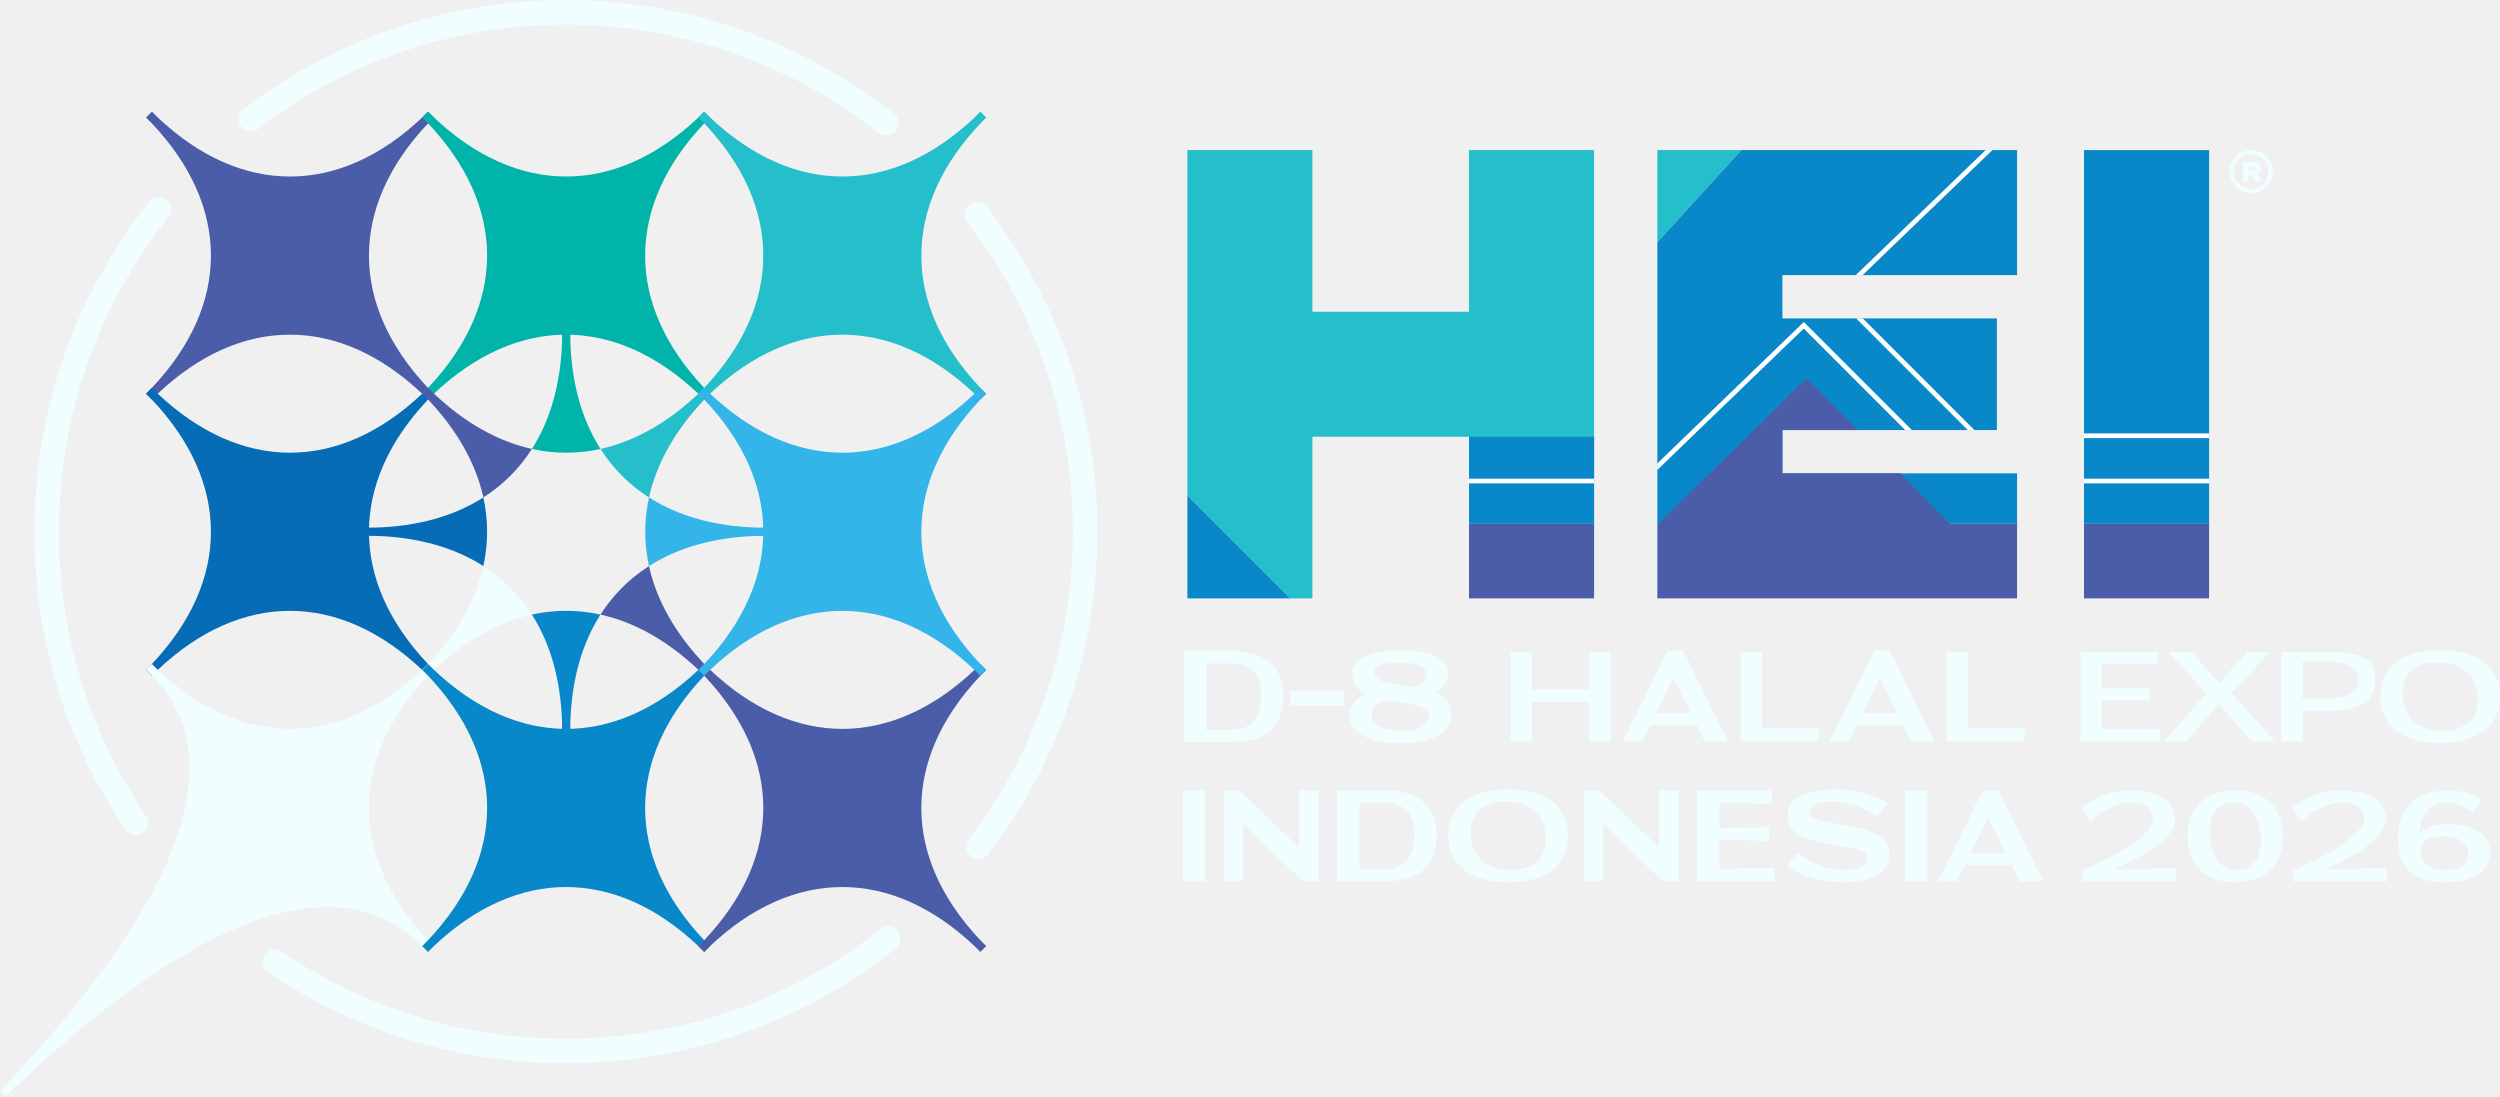
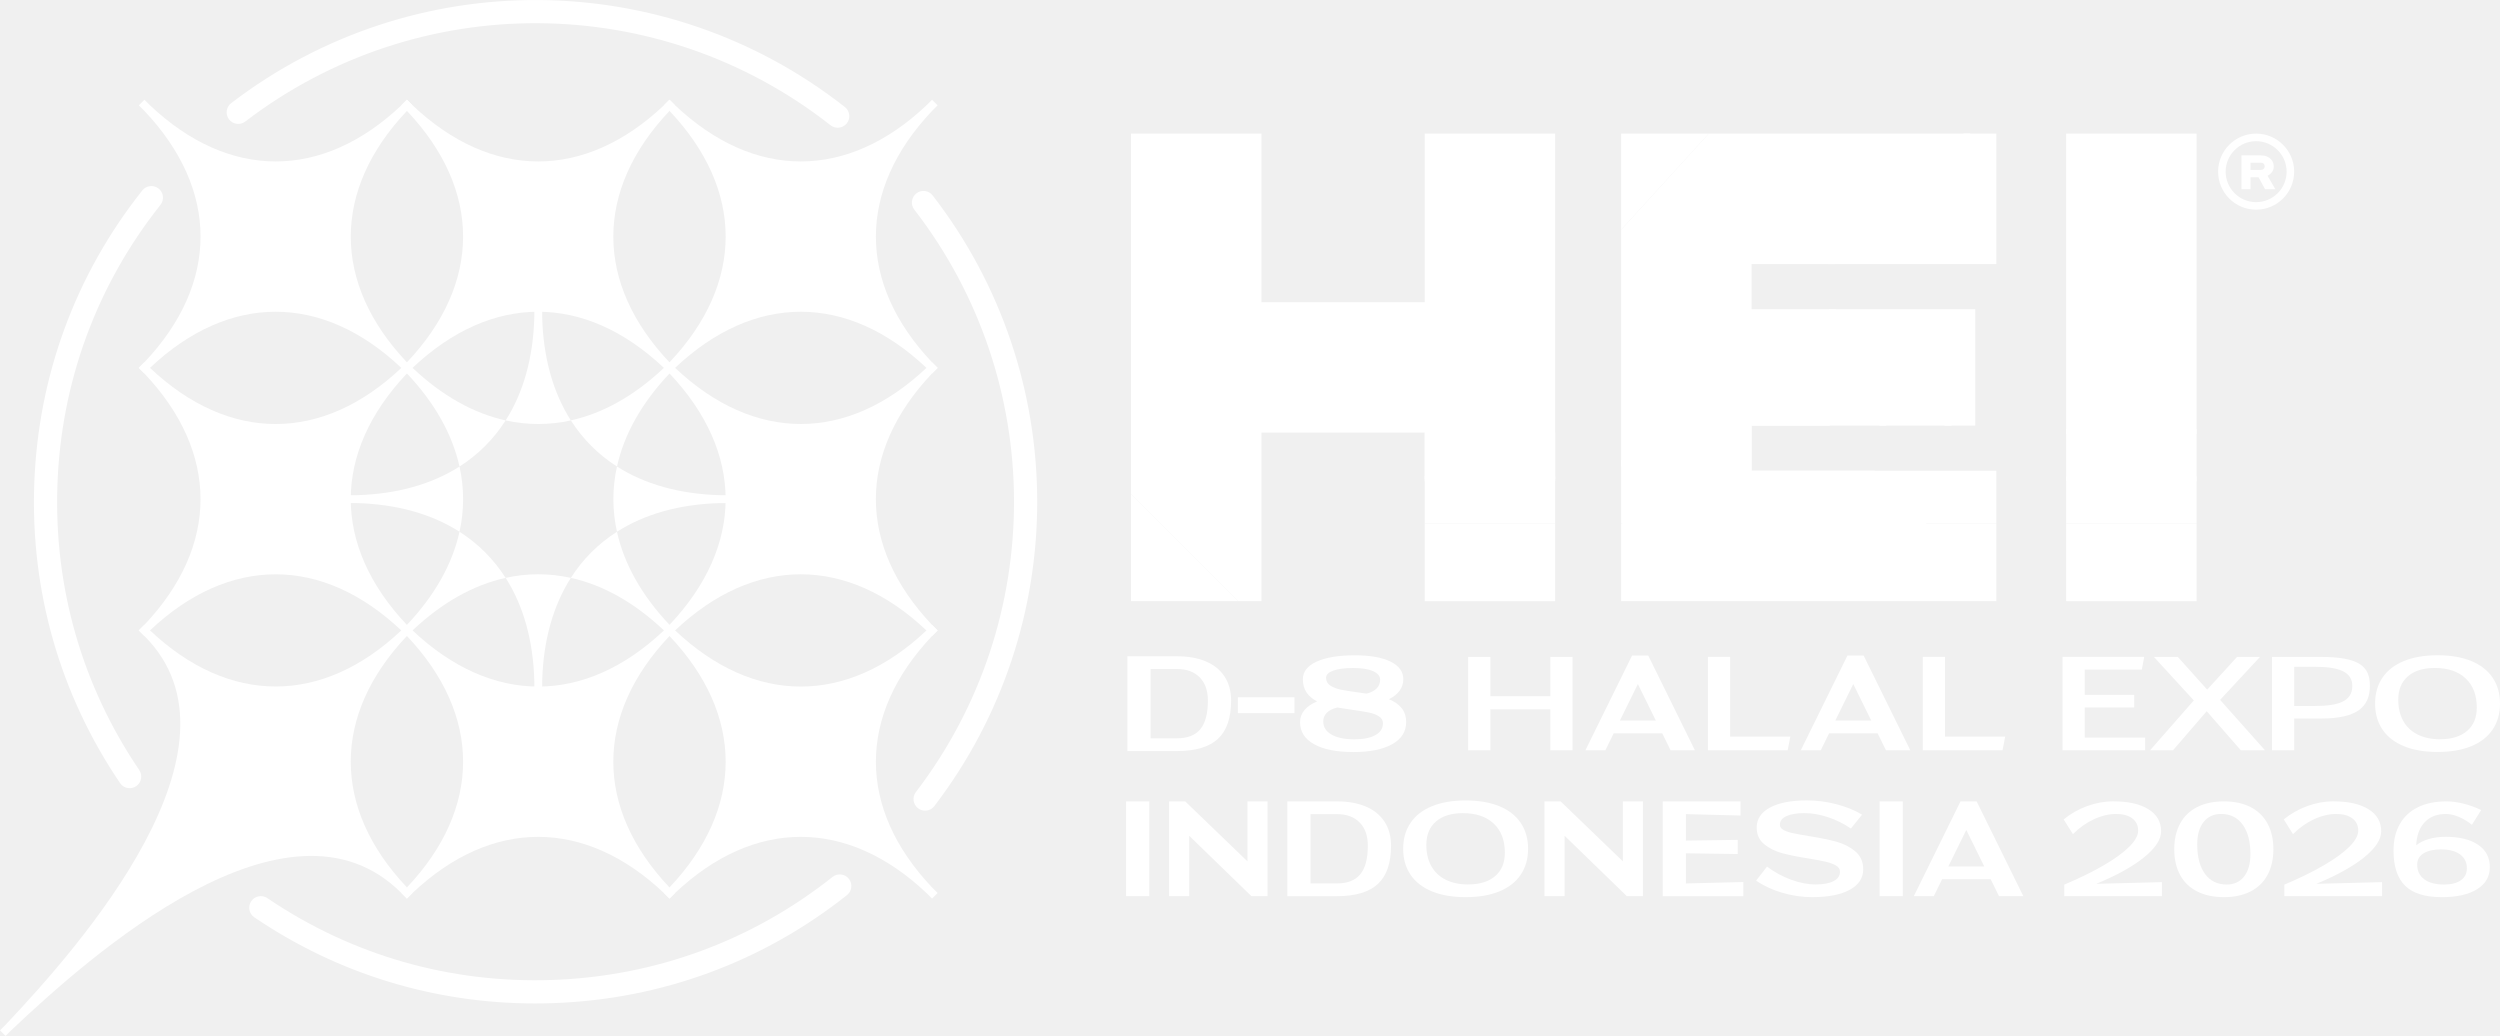
- <svg xmlns="http://www.w3.org/2000/svg" id="Layer_2" data-name="Layer 2" viewBox="0 0 669.31 293.53">
+ <svg xmlns="http://www.w3.org/2000/svg" id="Layer_2" data-name="Layer 2" viewBox="0 0 1080 447.52">
  <defs>
    <style>
      .cls-1 {
-         fill: #25becb;
-       }
- 
-       .cls-2 {
-         fill: #00b4aa;
-       }
- 
-       .cls-3 {
-         fill: #f0feff;
-       }
- 
-       .cls-4 {
        fill: #fff;
-       }
- 
-       .cls-5 {
-         fill: #33b5e9;
-       }
- 
-       .cls-6 {
-         fill: #4b5da9;
-       }
- 
-       .cls-7 {
-         fill: #0988c9;
-       }
- 
-       .cls-8 {
-         fill: #056cb5;
      }
    </style>
  </defs>
  <g id="Layer_1-2" data-name="Layer 1">
    <g>
      <g>
-         <path class="cls-6" d="M113.04,31.45c-22.28,21.08-48.51,21.08-70.8,0l-1.57-1.57-.79.79-.79.79,1.57,1.57c21.08,22.28,21.08,48.51,0,70.8l-1.5,1.5s-.05.05-.08.08h0s1.57,1.57,1.57,1.57h0s1.57-1.57,1.57-1.57c22.28-21.08,48.51-21.08,70.8,0,0,0,1.57,1.57,1.57,1.57l1.57-1.57-1.57-1.57c-21.08-22.28-21.08-48.51,0-70.8l1.57-1.57-.79-.79-.79-.79-1.57,1.57Z" />
-         <path class="cls-8" d="M113.04,105.39c-22.28,21.08-48.51,21.08-70.8,0l-1.57-1.57-.79.79-.79.79,1.57,1.57c21.08,22.28,21.08,48.51,0,70.8l-1.5,1.5s-.05.05-.08.08h0s1.57,1.57,1.57,1.57h0s1.57-1.57,1.57-1.57c22.28-21.08,48.51-21.08,70.8,0,0,0,1.57,1.57,1.57,1.57l1.57-1.57-1.57-1.57c-21.08-22.28-21.08-48.51,0-70.8l1.57-1.57-.79-.79-.79-.79-1.57,1.57Z" />
-         <path class="cls-2" d="M186.98,31.45c-22.28,21.08-48.51,21.08-70.8,0l-1.57-1.57-.79.79-.79.79,1.57,1.57c21.08,22.28,21.08,48.51,0,70.8l-1.5,1.5s-.05.05-.08.08h0s1.57,1.57,1.57,1.57h0s1.57-1.57,1.57-1.57c22.28-21.08,48.51-21.08,70.8,0,0,0,1.57,1.57,1.57,1.57l1.57-1.57-1.57-1.57c-21.08-22.28-21.08-48.51,0-70.8l1.57-1.57-.79-.79-.79-.79-1.57,1.57Z" />
+         <path class="cls-1" d="M173.4,45.49c-34.18,32.34-74.42,32.34-108.6,0l-2.41-2.41-1.21,1.21-1.21,1.21,2.41,2.41c32.34,34.18,32.34,74.42,0,108.6l-2.3,2.3s-.08.08-.12.12h0s2.41,2.41,2.41,2.41h0s2.41-2.41,2.41-2.41c34.18-32.34,74.42-32.34,108.6,0,0,0,2.41,2.41,2.41,2.41l2.41-2.41-2.41-2.41c-32.34-34.18-32.34-74.42,0-108.6l2.41-2.41-1.21-1.21-1.21-1.21-2.41,2.41Z" />
+         <path class="cls-1" d="M173.39,158.92c-34.18,32.34-74.42,32.34-108.6,0l-2.41-2.41-1.21,1.21-1.21,1.21,2.41,2.41c32.34,34.18,32.34,74.42,0,108.6l-2.3,2.3s-.08.08-.12.12h0s2.41,2.41,2.41,2.41h0s2.41-2.41,2.41-2.41c34.18-32.34,74.42-32.34,108.6,0,0,0,2.41,2.41,2.41,2.41l2.41-2.41-2.41-2.41c-32.34-34.18-32.34-74.42,0-108.6l2.41-2.41-1.21-1.21-1.21-1.21-2.41,2.41Z" />
+         <path class="cls-1" d="M286.82,45.49c-34.18,32.34-74.42,32.34-108.6,0l-2.41-2.41-1.21,1.21-1.21,1.21,2.41,2.41c32.34,34.18,32.34,74.42,0,108.6l-2.3,2.3s-.08.08-.12.12h0s2.41,2.41,2.41,2.41h0s2.41-2.41,2.41-2.41c34.18-32.34,74.42-32.34,108.6,0,0,0,2.41,2.41,2.41,2.41l2.41-2.41-2.41-2.41c-32.34-34.18-32.34-74.42,0-108.6l2.41-2.41-1.21-1.21-1.21-1.21-2.41,2.41Z" />
        <g>
-           <path class="cls-6" d="M160.77,164.54c9.01,1.99,17.89,6.92,26.21,14.8,0,0,1.57,1.57,1.57,1.57l1.57-1.57-1.57-1.57c-7.88-8.32-12.81-17.2-14.8-26.21-5.27,3.36-9.63,7.72-12.99,12.99Z" />
-           <path class="cls-3" d="M129.41,151.55c-1.99,9.01-6.92,17.89-14.8,26.22l-1.5,1.5s-.05.05-.08.08h0s1.57,1.57,1.57,1.57h0s1.57-1.57,1.57-1.57c8.32-7.88,17.2-12.81,26.21-14.8-3.36-5.27-7.72-9.63-12.99-12.99Z" />
-           <path class="cls-1" d="M173.76,133.18c1.99-9.01,6.92-17.89,14.8-26.21l1.57-1.57-.79-.79-.79-.79-1.57,1.57c-8.32,7.88-17.2,12.81-26.21,14.8,3.36,5.27,7.72,9.63,12.99,12.99Z" />
-           <path class="cls-6" d="M142.4,120.19c-9.01-1.99-17.89-6.92-26.21-14.8l-1.57-1.57-.79.79-.79.79,1.57,1.57c7.87,8.32,12.81,17.2,14.8,26.21,5.27-3.36,9.63-7.72,12.99-12.99Z" />
-           <path class="cls-2" d="M160.77,120.19c-4.97-7.78-7.76-17.54-8.07-29v-2.22s-1.11,0-1.11,0h-1.11v2.22c-.32,11.46-3.11,21.22-8.07,29,6.1,1.35,12.27,1.35,18.37,0Z" />
-           <path class="cls-7" d="M142.4,164.54c4.97,7.78,7.76,17.55,8.07,29,0,0,0,2.22,0,2.22h2.22v-2.22c.32-11.46,3.11-21.22,8.07-29-6.1-1.35-12.27-1.35-18.37,0Z" />
-           <path class="cls-5" d="M202.76,141.25c-11.46-.32-21.22-3.11-29-8.07-1.35,6.1-1.35,12.27,0,18.37,7.78-4.97,17.55-7.76,29-8.07h2.22s0-1.11,0-1.11v-1.11h-2.22Z" />
-           <path class="cls-8" d="M129.41,133.18c-7.78,4.97-17.54,7.76-29,8.07h-2.12s-.07,0-.11,0h0v2.22h0s2.22,0,2.22,0c11.45.32,21.22,3.11,29,8.07,1.35-6.1,1.35-12.27,0-18.37Z" />
+           <path class="cls-1" d="M246.61,249.64c13.83,3.05,27.44,10.62,40.21,22.7,0,0,2.41,2.41,2.41,2.41l2.41-2.41-2.41-2.41c-12.08-12.77-19.65-26.38-22.7-40.21-8.08,5.16-14.77,11.84-19.92,19.92Z" />
+           <path class="cls-1" d="M198.51,229.71c-3.05,13.83-10.62,27.44-22.7,40.21l-2.3,2.3s-.08.08-.12.12h0s2.41,2.41,2.41,2.41h0s2.41-2.41,2.41-2.41c12.77-12.08,26.38-19.65,40.21-22.7-5.16-8.08-11.84-14.77-19.93-19.93Z" />
+           <path class="cls-1" d="M266.54,201.54c3.05-13.83,10.62-27.44,22.7-40.21l2.41-2.41-1.21-1.21-1.21-1.21-2.41,2.41c-12.77,12.08-26.38,19.65-40.21,22.7,5.16,8.08,11.84,14.77,19.92,19.92Z" />
+           <path class="cls-1" d="M218.43,181.62c-13.83-3.05-27.44-10.62-40.21-22.7l-2.41-2.41-1.21,1.21-1.21,1.21,2.41,2.41c12.08,12.77,19.64,26.38,22.7,40.21,8.08-5.16,14.77-11.84,19.92-19.92Z" />
+           <path class="cls-1" d="M246.61,181.62c-7.62-11.94-11.9-26.91-12.38-44.49v-3.41s-1.7,0-1.7,0h-1.71v3.41c-.49,17.57-4.77,32.55-12.38,44.49,9.36,2.07,18.82,2.07,28.18,0Z" />
+           <path class="cls-1" d="M218.44,249.64c7.62,11.94,11.9,26.91,12.38,44.49,0,0,0,3.41,0,3.41h3.41v-3.41c.49-17.57,4.76-32.55,12.38-44.49-9.36-2.07-18.82-2.07-28.18,0Z" />
+           <path class="cls-1" d="M311.02,213.92c-17.57-.49-32.55-4.77-44.49-12.38-2.07,9.36-2.07,18.82,0,28.18,11.94-7.62,26.91-11.9,44.49-12.38h3.41s0-1.7,0-1.7v-1.71h-3.41Z" />
+           <path class="cls-1" d="M198.51,201.54c-11.94,7.62-26.91,11.9-44.48,12.38h-3.25c-.05,0-.11,0-.16,0h0v3.41h0s3.41,0,3.41,0c17.57.49,32.55,4.76,44.48,12.38,2.07-9.36,2.07-18.82,0-28.18Z" />
        </g>
-         <path class="cls-1" d="M260.92,31.45c-22.28,21.08-48.51,21.08-70.8,0l-1.57-1.57-.79.79-.79.79,1.57,1.57c21.08,22.28,21.08,48.51,0,70.8l-1.5,1.5s-.05.05-.08.08h0s1.57,1.57,1.57,1.57h0s1.57-1.57,1.57-1.57c22.28-21.08,48.51-21.08,70.8,0,0,0,1.57,1.57,1.57,1.57l1.57-1.57-1.57-1.57c-21.08-22.28-21.08-48.51,0-70.8l1.57-1.57-.79-.79-.79-.79-1.57,1.57Z" />
-         <path class="cls-3" d="M113.03,179.31c-22.28,21.08-48.51,21.08-70.8,0l-1.57-1.57-.79.79-.79.79,1.57,1.57c31.27,31.27-18.01,87.22-39.09,109.5l-1.5,1.5s-.05.05-.08.08h0s1.57,1.57,1.57,1.57h0s1.57-1.57,1.57-1.57c22.28-21.08,77.99-70.6,109.89-38.7,0,0,1.57,1.57,1.57,1.57l1.57-1.57-1.57-1.57c-21.08-22.28-21.08-48.51,0-70.8l1.57-1.57-.79-.79-.79-.79-1.57,1.57Z" />
-         <path class="cls-7" d="M186.98,179.33c-22.28,21.08-48.51,21.08-70.8,0l-1.57-1.57-.79.79-.79.79,1.57,1.57c21.08,22.28,21.08,48.51,0,70.8l-1.5,1.5s-.05.05-.08.08h0s1.57,1.57,1.57,1.57h0s1.57-1.57,1.57-1.57c22.28-21.08,48.51-21.08,70.8,0,0,0,1.57,1.57,1.57,1.57l1.57-1.57-1.57-1.57c-21.08-22.28-21.08-48.51,0-70.8l1.57-1.57-.79-.79-.79-.79-1.57,1.57Z" />
-         <path class="cls-6" d="M260.92,179.33c-22.28,21.08-48.51,21.08-70.8,0l-1.57-1.57-.79.79-.79.79,1.57,1.57c21.08,22.28,21.08,48.51,0,70.8l-1.5,1.5s-.05.05-.08.08h0s1.57,1.57,1.57,1.57h0s1.57-1.57,1.57-1.57c22.28-21.08,48.51-21.08,70.8,0,0,0,1.57,1.57,1.57,1.57l1.57-1.57-1.57-1.57c-21.08-22.28-21.08-48.51,0-70.8l1.57-1.57-.79-.79-.79-.79-1.57,1.57Z" />
-         <path class="cls-5" d="M260.92,105.39c-22.28,21.08-48.51,21.08-70.8,0l-1.57-1.57-.79.79-.79.79,1.57,1.57c21.08,22.28,21.08,48.51,0,70.8l-1.5,1.5s-.05.05-.08.08h0s1.57,1.57,1.57,1.57h0s1.57-1.57,1.57-1.57c22.28-21.08,48.51-21.08,70.8,0,0,0,1.57,1.57,1.57,1.57l1.57-1.57-1.57-1.57c-21.08-22.28-21.08-48.51,0-70.8l1.57-1.57-.79-.79-.79-.79-1.57,1.57Z" />
-         <path class="cls-3" d="M151.37,284.65c-28.58,0-56.01-8.4-79.65-24.44-1.5-1.02-1.89-3.06-.87-4.57,1.02-1.5,3.06-1.89,4.57-.87,23.9,16.22,51.89,24.25,80.93,23.21,29.18-1.04,56.64-11.14,79.41-29.23,1.42-1.13,3.49-.89,4.62.53,1.13,1.42.89,3.49-.53,4.62-23.88,18.96-52.67,29.56-83.27,30.65-1.74.06-3.48.09-5.21.09Z" />
-         <path class="cls-3" d="M262.01,229.97c-.7,0-1.4-.22-2-.68-1.44-1.1-1.72-3.17-.61-4.61,37.28-48.74,37.09-116.68-.45-165.22-1.11-1.44-.85-3.5.59-4.61,1.44-1.11,3.5-.85,4.61.59,39.37,50.89,39.56,122.13.47,173.24-.65.85-1.63,1.29-2.62,1.29Z" />
-         <path class="cls-3" d="M237.22,36.23c-.71,0-1.43-.23-2.03-.7C186.55-2.67,118.28-3.11,69.16,34.47c-1.44,1.1-3.51.83-4.61-.61-1.1-1.44-.83-3.51.61-4.61,51.5-39.41,123.09-38.95,174.09,1.11,1.43,1.12,1.68,3.19.55,4.62-.65.83-1.61,1.26-2.59,1.26Z" />
-         <path class="cls-3" d="M36.37,223.58c-1.05,0-2.09-.51-2.72-1.44-17.01-25.07-25.43-54.41-24.34-84.86,1.09-30.59,11.69-59.39,30.65-83.27,1.13-1.42,3.2-1.66,4.62-.53,1.42,1.13,1.66,3.2.53,4.62-18.08,22.77-28.19,50.23-29.23,79.41-1.03,29.04,7,57.02,23.21,80.93,1.02,1.5.63,3.55-.87,4.57-.57.38-1.21.57-1.84.57Z" />
+         <path class="cls-1" d="M400.25,45.49c-34.18,32.34-74.42,32.34-108.6,0l-2.41-2.41-1.21,1.21-1.21,1.21,2.41,2.41c32.34,34.18,32.34,74.42,0,108.6l-2.3,2.3s-.08.08-.12.12h0s2.41,2.41,2.41,2.41h0s2.41-2.41,2.41-2.41c34.18-32.34,74.42-32.34,108.6,0,0,0,2.41,2.41,2.41,2.41l2.41-2.41-2.41-2.41c-32.34-34.18-32.34-74.42,0-108.6l2.41-2.41-1.21-1.21-1.21-1.21-2.41,2.41Z" />
+         <path class="cls-1" d="M173.39,272.31c-34.18,32.34-74.42,32.34-108.6,0l-2.41-2.41-1.21,1.21-1.21,1.21,2.41,2.41c47.97,47.97-27.63,133.79-59.96,167.97l-2.3,2.3s-.08.08-.12.12h0s2.41,2.41,2.41,2.41h0s2.41-2.41,2.41-2.41c34.18-32.34,119.64-108.3,168.56-59.37,0,0,2.41,2.41,2.41,2.41l2.41-2.41-2.41-2.41c-32.34-34.18-32.34-74.42,0-108.6l2.41-2.41-1.21-1.21-1.21-1.21-2.41,2.41Z" />
+         <path class="cls-1" d="M286.82,272.34c-34.18,32.34-74.42,32.34-108.6,0l-2.41-2.41-1.21,1.21-1.21,1.21,2.41,2.41c32.34,34.18,32.34,74.42,0,108.6l-2.3,2.3s-.08.08-.12.12h0s2.41,2.41,2.41,2.41h0s2.41-2.41,2.41-2.41c34.18-32.34,74.42-32.34,108.6,0,0,0,2.41,2.41,2.41,2.41l2.41-2.41-2.41-2.41c-32.34-34.18-32.34-74.42,0-108.6l2.41-2.41-1.21-1.21-1.21-1.21-2.41,2.41Z" />
+         <path class="cls-1" d="M400.24,158.91c-34.18,32.34-74.42,32.34-108.6,0l-2.41-2.41-1.21,1.21-1.21,1.21,2.41,2.41c32.34,34.18,32.34,74.42,0,108.6l-2.3,2.3s-.08.08-.12.12h0s2.41,2.41,2.41,2.41h0s2.41-2.41,2.41-2.41c34.18-32.34,74.42-32.34,108.6,0,0,0,2.41,2.41,2.41,2.41l2.41-2.41-2.41-2.41c-32.34-34.18-32.34-74.42,0-108.6l2.41-2.41-1.21-1.21-1.21-1.21-2.41,2.41Z" />
+         <g>
+           <path class="cls-1" d="M231.16,433.49c-43.52,0-85.3-12.79-121.3-37.21-2.29-1.55-2.89-4.67-1.33-6.96,1.55-2.29,4.67-2.88,6.96-1.33,36.4,24.7,79.02,36.92,123.24,35.35,44.43-1.58,86.25-16.97,120.93-44.51,2.17-1.72,5.32-1.36,7.04.81,1.72,2.17,1.36,5.32-.81,7.04-36.37,28.88-80.22,45.02-126.8,46.67-2.65.09-5.29.14-7.93.14Z" />
+           <path class="cls-1" d="M399.65,350.21c-1.06,0-2.13-.34-3.04-1.03-2.2-1.68-2.62-4.82-.94-7.02,56.77-74.22,56.49-177.69-.69-251.6-1.69-2.19-1.29-5.33.9-7.03,2.18-1.69,5.33-1.29,7.03.9,59.95,77.5,60.25,185.99.72,263.81-.99,1.29-2.48,1.97-3.98,1.97Z" />
+           <path class="cls-1" d="M361.89,55.18c-1.08,0-2.17-.35-3.09-1.07-74.07-58.18-178.04-58.84-252.84-1.61-2.2,1.68-5.34,1.26-7.02-.93-1.68-2.2-1.26-5.34.93-7.02,78.43-60.01,187.45-59.31,265.12,1.69,2.18,1.71,2.55,4.86.84,7.03-.99,1.26-2.46,1.91-3.94,1.92Z" />
+           <path class="cls-1" d="M56.02,340.49c-1.6,0-3.18-.77-4.15-2.2-25.9-38.18-38.72-82.86-37.07-129.22,1.66-46.59,17.8-90.44,46.67-126.8,1.72-2.17,4.87-2.53,7.04-.81,2.17,1.72,2.53,4.87.81,7.04-27.54,34.68-42.93,76.5-44.51,120.93-1.57,44.22,10.65,86.84,35.35,123.24,1.55,2.29.96,5.4-1.33,6.96-.86.58-1.84.86-2.81.86Z" />
+         </g>
+         <path class="cls-1" d="M400.25,272.34c-34.18,32.34-74.42,32.34-108.6,0l-2.41-2.41-1.21,1.21-1.21,1.21,2.41,2.41c32.34,34.18,32.34,74.42,0,108.6l-2.3,2.3s-.08.08-.12.12h0s2.41,2.41,2.41,2.41h0s2.41-2.41,2.41-2.41c34.18-32.34,74.42-32.34,108.6,0,0,0,2.41,2.41,2.41,2.41l2.41-2.41-2.41-2.41c-32.34-34.18-32.34-74.42,0-108.6l2.41-2.41-1.21-1.21-1.21-1.21-2.41,2.41Z" />
+         <circle class="cls-1" cx="232.52" cy="173.41" r="5.18" />
+         <circle class="cls-1" cx="232.52" cy="257.99" r="5.18" />
+         <circle class="cls-1" cx="274.81" cy="215.7" r="5.18" />
+         <circle class="cls-1" cx="190.24" cy="215.7" r="5.18" />
+         <circle class="cls-1" cx="262.5" cy="185.88" r="5.18" />
+         <circle class="cls-1" cx="202.55" cy="245.53" r="5.18" />
+         <circle class="cls-1" cx="262.35" cy="245.68" r="5.18" />
+         <circle class="cls-1" cx="202.7" cy="185.72" r="5.18" />
      </g>
      <g>
        <g>
-           <polygon class="cls-1" points="426.77 40.18 426.77 128.78 393.29 128.78 393.29 116.93 351.37 116.93 351.37 160.2 345.43 160.2 317.89 132.66 317.89 40.18 351.37 40.18 351.37 83.45 393.29 83.45 393.29 40.18 426.77 40.18" />
-           <polygon class="cls-1" points="466.2 40.18 443.71 64.86 443.71 40.18 466.2 40.18" />
-           <rect class="cls-7" x="393.29" y="116.93" width="33.49" height="23.31" />
-           <polygon class="cls-7" points="477.19 73.66 477.19 85.24 534.62 85.24 534.62 115.14 477.19 115.14 477.19 126.72 540.02 126.72 540.02 140.24 443.71 140.24 443.71 64.86 466.2 40.18 540.02 40.18 540.02 73.66 477.19 73.66" />
-           <rect class="cls-7" x="557.94" y="40.18" width="33.49" height="100.06" />
-           <polygon class="cls-7" points="345.43 160.2 317.89 160.2 317.89 132.66 345.43 160.2" />
-           <rect class="cls-6" x="393.29" y="140.24" width="33.49" height="19.96" />
-           <rect class="cls-6" x="557.94" y="140.24" width="33.49" height="19.96" />
-           <rect class="cls-4" x="557.94" y="128.15" width="33.49" height="1.26" />
-           <polygon class="cls-6" points="540.02 140.24 540.02 160.2 443.71 160.2 443.71 140.24 443.93 140.24 483.75 101.24 497.4 115.14 477.19 115.14 477.19 126.72 508.78 126.72 522.07 140.24 540.02 140.24" />
-           <polygon class="cls-4" points="528.6 115.14 526.82 115.14 496.93 85.24 498.71 85.24 528.6 115.14" />
-           <polygon class="cls-4" points="533.42 40.18 498.65 73.66 496.84 73.66 531.6 40.18 533.42 40.18" />
-           <rect class="cls-4" x="393.29" y="128.15" width="33.49" height="1.26" />
-           <polygon class="cls-4" points="511.86 115.14 510.08 115.14 482.91 87.96 443.71 125.81 443.71 124.07 482.92 86.2 511.86 115.14" />
-           <rect class="cls-4" x="557.94" y="116.03" width="33.49" height="1.26" />
-           <path class="cls-3" d="M605.39,45.14c0-.42-.17-.8-.44-1.09-.33-.35-.82-.57-1.6-.57h-2.86v5.14h1.38v-1.81h1.22l.98,1.81h1.56l-1.18-2.05c.58-.3.94-.79.94-1.42ZM603.43,45.69h-1.57v-1.09h1.57c.14,0,.31.02.43.16.09.1.15.24.15.39,0,.35-.26.55-.58.55Z" />
-           <path class="cls-3" d="M602.72,40.18c-3.18,0-5.77,2.59-5.77,5.77s2.59,5.77,5.77,5.77,5.77-2.59,5.77-5.77-2.59-5.77-5.77-5.77ZM602.72,50.58c-2.55,0-4.63-2.08-4.63-4.63s2.08-4.63,4.63-4.63,4.63,2.08,4.63,4.63-2.08,4.63-4.63,4.63Z" />
+           <polygon class="cls-1" points="671.83 57.72 671.83 206.83 615.48 206.83 615.48 186.89 544.94 186.89 544.94 259.7 534.93 259.7 488.59 213.36 488.59 57.72 544.94 57.72 544.94 130.54 615.48 130.54 615.48 57.72 671.83 57.72" />
+           <polygon class="cls-1" points="738.19 57.72 700.33 99.26 700.33 57.72 738.19 57.72" />
+           <rect class="cls-1" x="615.48" y="186.89" width="56.35" height="39.22" />
+           <polygon class="cls-1" points="756.68 114.07 756.68 133.56 853.32 133.56 853.32 183.87 756.68 183.87 756.68 203.35 862.41 203.35 862.41 226.11 700.33 226.11 700.33 99.26 738.19 57.72 862.41 57.72 862.41 114.07 756.68 114.07" />
+           <rect class="cls-1" x="892.57" y="57.72" width="56.35" height="168.39" />
+           <polygon class="cls-1" points="534.93 259.7 488.59 259.7 488.59 213.36 534.93 259.7" />
+           <rect class="cls-1" x="615.48" y="226.11" width="56.35" height="33.6" />
+           <rect class="cls-1" x="892.57" y="226.11" width="56.35" height="33.6" />
+           <rect class="cls-1" x="892.57" y="205.77" width="56.35" height="2.12" />
+           <polygon class="cls-1" points="862.41 226.11 862.41 259.7 700.33 259.7 700.33 226.11 700.71 226.11 767.72 160.48 790.69 183.87 756.68 183.87 756.68 203.35 809.84 203.35 832.2 226.11 862.41 226.11" />
+           <polygon class="cls-1" points="843.19 183.87 840.2 183.87 789.9 133.56 792.89 133.56 843.19 183.87" />
+           <polygon class="cls-1" points="851.3 57.72 792.8 114.07 789.74 114.07 848.25 57.72 851.3 57.72" />
+           <rect class="cls-1" x="615.48" y="205.77" width="56.35" height="2.12" />
+           <polygon class="cls-1" points="815.02 183.87 812.03 183.87 766.3 138.13 700.33 201.84 700.33 198.9 766.32 135.17 815.02 183.87" />
+           <rect class="cls-1" x="892.57" y="185.37" width="56.35" height="2.12" />
+           <path class="cls-1" d="M982.26,71.86c0-1.21-.47-2.29-1.25-3.11-.94-.99-2.33-1.64-4.55-1.64h-8.15v14.63h3.92v-5.15h3.47l2.8,5.15h4.44l-3.36-5.82c1.66-.85,2.69-2.26,2.69-4.05ZM976.68,73.4h-4.46v-3.11h4.46c.4,0,.87.07,1.23.45.27.29.43.69.43,1.1,0,1.01-.74,1.57-1.66,1.57Z" />
+           <path class="cls-1" d="M974.65,57.72c-9.06,0-16.43,7.37-16.43,16.43s7.37,16.43,16.43,16.43,16.43-7.37,16.43-16.43-7.37-16.43-16.43-16.43ZM974.65,87.33c-7.26,0-13.17-5.91-13.17-13.17s5.91-13.17,13.17-13.17,13.17,5.91,13.17,13.17-5.91,13.17-13.17,13.17Z" />
        </g>
        <g>
-           <path class="cls-3" d="M425.53,187.96h-15.39v10.52h-5.7v-23.97h5.7v10.09h15.39v-10.09h5.7v23.97h-5.7v-10.52Z" />
-           <path class="cls-3" d="M471.69,194.97h15.45l-.67,3.5h-20.48v-23.97h5.7v20.46Z" />
-           <path class="cls-3" d="M526.84,194.97h15.45l-.67,3.5h-20.48v-23.97h5.7v20.46Z" />
-           <path class="cls-3" d="M577.37,177.77h-14.65v6.49h12.69v3.22h-12.69v7.73h15.51v3.26h-21.21v-23.97h20.97l-.61,3.26Z" />
-           <path class="cls-3" d="M608.98,198.47h-6.19l-8.77-10.03-8.64,10.03h-5.89l11.22-12.8-10.24-11.17h6.13l7.54,8.39,7.66-8.39h5.89l-10.24,11.03,11.53,12.94Z" />
-           <path class="cls-3" d="M635.91,181.92c0,5.39-3.25,8.41-12.51,8.41h-6.92v8.15h-5.7v-23.97h12.44c9.99,0,12.69,2.43,12.69,7.41ZM631.4,181.95c0-3.55-3.31-4.9-9.56-4.9h-5.36v10.05h5.3c6.07,0,9.62-1.18,9.62-5.15Z" />
-           <path class="cls-3" d="M434.53,198.47l11.98-24.33h4.14l11.98,24.33h-6.25l-2.14-4.36h-12.45l-2.14,4.36h-5.12ZM443.39,190.85h9.22l-4.61-9.37-4.61,9.37Z" />
-           <path class="cls-3" d="M489.82,198.47l11.98-24.33h4.14l11.98,24.33h-6.25l-2.14-4.36h-12.45l-2.14,4.36h-5.12ZM498.68,190.85h9.22l-4.61-9.37-4.61,9.37Z" />
-           <path class="cls-3" d="M653.3,198.91c-3.34,0-6.22-.49-8.62-1.47-2.41-.98-4.25-2.4-5.52-4.27s-1.91-4.09-1.91-6.68.64-4.82,1.91-6.68c1.27-1.86,3.11-3.29,5.52-4.27,2.41-.98,5.28-1.47,8.62-1.47s6.21.49,8.61,1.47c2.4.98,4.23,2.4,5.5,4.27,1.27,1.86,1.91,4.09,1.91,6.68s-.64,4.82-1.91,6.68-3.1,3.29-5.5,4.27c-2.4.98-5.27,1.47-8.61,1.47ZM653.95,195.64c2.95,0,5.26-.71,6.92-2.14,1.66-1.43,2.49-3.43,2.49-5.99,0-3.2-.95-5.69-2.85-7.48-1.9-1.79-4.54-2.69-7.93-2.69-2.95,0-5.25.71-6.9,2.14-1.65,1.43-2.47,3.43-2.47,5.99,0,2.11.42,3.92,1.27,5.45.85,1.52,2.08,2.69,3.7,3.5,1.62.81,3.55,1.22,5.77,1.22Z" />
+           <path class="cls-1" d="M669.74,306.42h-25.9v17.7h-9.6v-40.33h9.6v16.98h25.9v-16.98h9.6v40.33h-9.6v-17.7Z" />
+           <path class="cls-1" d="M747.42,318.22h26l-1.14,5.89h-34.46v-40.33h9.6v34.44Z" />
+           <path class="cls-1" d="M840.24,318.22h26l-1.14,5.89h-34.46v-40.33h9.6v34.44Z" />
+           <path class="cls-1" d="M925.27,289.27h-24.66v10.92h21.36v5.43h-21.36v13.01h26.1v5.48h-35.7v-40.33h35.29l-1.03,5.48Z" />
+           <path class="cls-1" d="M978.46,324.12h-10.42l-14.75-16.88-14.55,16.88h-9.9l18.88-21.54-17.23-18.79h10.32l12.69,14.13,12.9-14.13h9.91l-17.23,18.56,19.4,21.78Z" />
+           <path class="cls-1" d="M1023.79,296.25c0,9.07-5.47,14.15-21.05,14.15h-11.65v13.72h-9.6v-40.33h20.94c16.82,0,21.36,4.1,21.36,12.47ZM1016.2,296.31c0-5.97-5.57-8.25-16.09-8.25h-9.03v16.92h8.92c10.21,0,16.2-1.99,16.2-8.66Z" />
+           <path class="cls-1" d="M684.89,324.12l20.17-40.94h6.97l20.17,40.94h-10.51l-3.61-7.33h-20.96l-3.6,7.33h-8.62ZM699.8,311.28h15.52l-7.76-15.77-7.76,15.77Z" />
+           <path class="cls-1" d="M777.94,324.12l20.17-40.94h6.97l20.17,40.94h-10.51l-3.61-7.33h-20.96l-3.6,7.33h-8.62ZM792.85,311.28h15.52l-7.76-15.77-7.76,15.77Z" />
+           <path class="cls-1" d="M1053.05,324.85c-5.62,0-10.46-.82-14.51-2.47-4.05-1.65-7.15-4.04-9.29-7.18-2.14-3.14-3.21-6.88-3.21-11.24s1.07-8.11,3.21-11.24c2.14-3.14,5.23-5.53,9.29-7.18,4.05-1.65,8.89-2.47,14.51-2.47s10.45.83,14.48,2.47c4.03,1.65,7.12,4.04,9.26,7.18,2.14,3.14,3.21,6.89,3.21,11.24s-1.07,8.11-3.21,11.24c-2.14,3.14-5.22,5.53-9.26,7.18-4.03,1.65-8.86,2.47-14.48,2.47ZM1054.15,319.35c4.97,0,8.85-1.2,11.64-3.6,2.79-2.4,4.18-5.76,4.18-10.08,0-5.38-1.6-9.57-4.8-12.59-3.2-3.01-7.65-4.52-13.35-4.52-4.97,0-8.84,1.2-11.61,3.61-2.77,2.4-4.16,5.76-4.16,10.08,0,3.54.71,6.6,2.14,9.17,1.43,2.57,3.5,4.53,6.23,5.9,2.73,1.36,5.97,2.05,9.72,2.05Z" />
          <g>
-             <path class="cls-3" d="M345.33,188.94v-4.07h14.52v4.07h-14.52Z" />
+             <path class="cls-1" d="M534.77,308.07v-6.84h24.44v6.84h-24.44Z" />
            <g>
-               <path class="cls-3" d="M316.97,198.67v-24.33h12.71c2.9,0,5.4.45,7.48,1.34,2.08.9,3.67,2.2,4.77,3.9,1.1,1.71,1.65,3.75,1.65,6.12,0,4.45-1.13,7.73-3.38,9.82-2.25,2.09-5.76,3.14-10.53,3.14h-12.71ZM329.68,195.4c2.74,0,4.74-.79,6.03-2.36,1.28-1.57,1.92-4.02,1.92-7.33,0-2.54-.7-4.53-2.11-5.96-1.4-1.43-3.35-2.14-5.85-2.14h-6.75v17.79h6.75Z" />
-               <path class="cls-3" d="M374.9,198.93c-4.28,0-7.63-.67-10.02-2.02-2.4-1.34-3.59-3.23-3.59-5.65,0-1.16.37-2.2,1.13-3.1.75-.91,1.84-1.65,3.27-2.23-1.16-.58-2.06-1.34-2.71-2.27-.64-.93-.96-2.08-.96-3.43,0-1.94,1.18-3.44,3.54-4.52,2.36-1.08,5.63-1.62,9.82-1.62,3.9,0,6.94.54,9.13,1.62,2.19,1.08,3.29,2.58,3.29,4.52,0,1.09-.31,2.07-.94,2.94-.63.87-1.55,1.6-2.76,2.18,1.4.58,2.49,1.34,3.27,2.29.77.94,1.16,2.15,1.16,3.63,0,2.42-1.2,4.3-3.59,5.65-2.4,1.34-5.74,2.02-10.02,2.02ZM375.27,195.66c2.3,0,4.09-.36,5.37-1.09,1.28-.73,1.92-1.73,1.92-3.01,0-.75-.35-1.35-1.03-1.8-.69-.45-1.54-.77-2.56-.98-1.02-.21-2.47-.44-4.36-.71-.63-.1-1.26-.19-1.89-.29-.63-.1-1.26-.19-1.89-.29-1.16.29-2.05.74-2.67,1.34-.62.61-.93,1.34-.93,2.22,0,1.45.71,2.58,2.12,3.4,1.42.81,3.38,1.22,5.9,1.22ZM378.35,183.93c1.11-.27,1.97-.71,2.58-1.33.6-.62.91-1.36.91-2.23,0-.94-.61-1.68-1.83-2.22-1.22-.53-2.92-.8-5.1-.8s-3.88.22-5.1.67c-1.22.45-1.83,1.06-1.83,1.83,0,.85.36,1.51,1.09,2,.73.48,1.63.84,2.71,1.05,1.08.22,2.58.46,4.52.73l2.07.29Z" />
+               <path class="cls-1" d="M487.04,324.45v-40.94h21.39c4.89,0,9.08.75,12.59,2.26,3.5,1.51,6.18,3.7,8.04,6.57,1.85,2.87,2.78,6.3,2.78,10.3,0,7.5-1.89,13.01-5.68,16.53-3.79,3.52-9.7,5.29-17.72,5.29h-21.39ZM508.43,318.95c4.6,0,7.98-1.32,10.14-3.97,2.16-2.65,3.24-6.76,3.24-12.34,0-4.28-1.18-7.62-3.54-10.02-2.36-2.4-5.64-3.61-9.84-3.61h-11.37v29.94h11.37Z" />
+               <path class="cls-1" d="M584.54,324.88c-7.21,0-12.83-1.13-16.87-3.39-4.03-2.26-6.05-5.43-6.05-9.5,0-1.96.63-3.7,1.89-5.22,1.26-1.53,3.1-2.78,5.5-3.76-1.96-.98-3.47-2.25-4.55-3.82-1.08-1.57-1.62-3.49-1.62-5.77,0-3.26,1.99-5.79,5.96-7.61,3.97-1.81,9.48-2.72,16.53-2.72,6.56,0,11.68.91,15.37,2.72,3.69,1.81,5.53,4.35,5.53,7.61,0,1.83-.53,3.48-1.59,4.95-1.06,1.47-2.61,2.69-4.64,3.67,2.36.98,4.2,2.26,5.5,3.85,1.3,1.59,1.96,3.63,1.96,6.11,0,4.07-2.02,7.24-6.05,9.5-4.03,2.26-9.66,3.39-16.87,3.39ZM585.15,319.38c3.87,0,6.88-.61,9.04-1.83,2.16-1.22,3.24-2.91,3.24-5.07,0-1.26-.58-2.27-1.74-3.02-1.16-.75-2.6-1.3-4.31-1.65-1.71-.35-4.16-.74-7.33-1.19-1.06-.16-2.12-.33-3.18-.49-1.06-.16-2.12-.33-3.18-.49-1.96.49-3.45,1.24-4.49,2.26-1.04,1.02-1.56,2.26-1.56,3.73,0,2.44,1.19,4.35,3.57,5.71,2.38,1.37,5.69,2.05,9.93,2.05ZM590.35,299.64c1.87-.45,3.32-1.19,4.34-2.23,1.02-1.04,1.53-2.29,1.53-3.76,0-1.59-1.03-2.83-3.09-3.73-2.06-.9-4.92-1.34-8.59-1.34s-6.53.38-8.59,1.13c-2.06.75-3.09,1.78-3.09,3.09,0,1.43.61,2.55,1.83,3.36,1.22.82,2.74,1.41,4.55,1.77,1.81.37,4.35.77,7.61,1.22l3.48.49Z" />
            </g>
          </g>
        </g>
        <g>
-           <path class="cls-3" d="M316.63,235.92v-24.33h5.95v24.33h-5.95Z" />
-           <path class="cls-3" d="M327.66,235.92v-24.33h4.14l15.98,15.4v-15.4h5.16v24.33h-4.14l-15.98-15.51v15.51h-5.16Z" />
-           <path class="cls-3" d="M358.02,235.92v-24.33h12.71c2.9,0,5.4.45,7.48,1.34,2.08.9,3.67,2.2,4.77,3.9,1.1,1.71,1.65,3.75,1.65,6.12,0,4.45-1.13,7.73-3.38,9.82-2.25,2.09-5.76,3.14-10.53,3.14h-12.71ZM370.73,232.66c2.73,0,4.74-.79,6.03-2.36,1.28-1.57,1.92-4.02,1.92-7.33,0-2.54-.7-4.53-2.11-5.96-1.4-1.43-3.35-2.14-5.85-2.14h-6.75v17.79h6.75Z" />
-           <path class="cls-3" d="M403.81,236.18c-3.34,0-6.22-.49-8.62-1.47-2.41-.98-4.25-2.4-5.52-4.27s-1.91-4.09-1.91-6.68.64-4.82,1.91-6.68c1.27-1.86,3.11-3.29,5.52-4.27,2.41-.98,5.28-1.47,8.62-1.47s6.21.49,8.61,1.47c2.4.98,4.23,2.4,5.5,4.27,1.27,1.86,1.91,4.09,1.91,6.68s-.64,4.82-1.91,6.68c-1.27,1.86-3.1,3.29-5.5,4.27-2.4.98-5.27,1.47-8.61,1.47ZM404.46,232.91c2.95,0,5.26-.71,6.92-2.14,1.66-1.43,2.49-3.43,2.49-5.99,0-3.2-.95-5.69-2.85-7.48-1.9-1.79-4.54-2.69-7.93-2.69-2.95,0-5.25.71-6.9,2.14-1.65,1.43-2.47,3.43-2.47,5.99,0,2.11.42,3.92,1.27,5.45.85,1.52,2.08,2.69,3.7,3.5,1.62.81,3.55,1.22,5.77,1.22Z" />
-           <path class="cls-3" d="M424.03,235.92v-24.33h4.14l15.98,15.4v-15.4h5.16v24.33h-4.14l-15.98-15.51v15.51h-5.16Z" />
-           <path class="cls-3" d="M454.39,235.92v-24.33h19.97v3.63l-14.02-.36v6.79l13.29-.18v3.63l-13.29-.18v7.73l14.74-.36v3.63h-20.7Z" />
-           <path class="cls-3" d="M492.8,236.18c-2.62,0-5.19-.37-7.73-1.13-2.54-.75-4.78-1.79-6.72-3.12l2.8-3.59c1.91,1.43,3.97,2.55,6.17,3.36,2.2.81,4.31,1.22,6.32,1.22s3.49-.28,4.59-.85c1.1-.57,1.65-1.37,1.65-2.41,0-.65-.34-1.18-1.02-1.58-.68-.4-1.53-.72-2.56-.96-1.03-.24-2.5-.52-4.41-.83-2.78-.44-5.07-.9-6.86-1.38-1.79-.48-3.33-1.25-4.61-2.31-1.28-1.05-1.92-2.47-1.92-4.27,0-2.2,1.14-3.92,3.41-5.14,2.27-1.22,5.43-1.83,9.48-1.83,2.54,0,5.07.33,7.57.98,2.51.65,4.7,1.55,6.59,2.69l-2.87,3.56c-1.84-1.26-3.81-2.23-5.9-2.92-2.09-.69-4.11-1.03-6.05-1.03s-3.53.26-4.63.78c-1.1.52-1.65,1.25-1.65,2.2,0,.56.31,1.01.93,1.34.62.34,1.4.61,2.34.82.94.21,2.3.45,4.07.74,2.88.46,5.26.94,7.13,1.45,1.88.51,3.5,1.33,4.87,2.47,1.37,1.14,2.05,2.69,2.05,4.65,0,2.23-1.15,3.97-3.45,5.23-2.3,1.26-5.5,1.89-9.59,1.89Z" />
-           <path class="cls-3" d="M510.05,235.92v-24.33h5.95v24.33h-5.95Z" />
-           <path class="cls-3" d="M518.84,235.92l11.98-24.33h4.14l11.98,24.33h-6.25l-2.14-4.36h-12.45l-2.14,4.36h-5.12ZM527.7,228.3h9.22l-4.61-9.37-4.61,9.37Z" />
+           <path class="cls-1" d="M486.47,387.14v-40.94h10.02v40.94h-10.02Z" />
+           <path class="cls-1" d="M505.04,387.14v-40.94h6.97l26.89,25.91v-25.91h8.68v40.94h-6.97l-26.89-26.09v26.09h-8.68Z" />
+           <path class="cls-1" d="M556.13,387.14v-40.94h21.39c4.89,0,9.08.75,12.59,2.26,3.5,1.51,6.18,3.7,8.04,6.57,1.85,2.87,2.78,6.3,2.78,10.3,0,7.5-1.89,13.01-5.68,16.53-3.79,3.52-9.7,5.29-17.72,5.29h-21.39ZM577.52,381.64c4.6,0,7.98-1.32,10.14-3.97,2.16-2.65,3.24-6.76,3.24-12.34,0-4.28-1.18-7.62-3.54-10.02-2.36-2.4-5.64-3.61-9.84-3.61h-11.37v29.94h11.37Z" />
+           <path class="cls-1" d="M633.18,387.57c-5.62,0-10.46-.82-14.51-2.47-4.05-1.65-7.15-4.04-9.29-7.18-2.14-3.14-3.21-6.88-3.21-11.24s1.07-8.11,3.21-11.24c2.14-3.14,5.23-5.53,9.29-7.18,4.05-1.65,8.89-2.47,14.51-2.47s10.45.83,14.48,2.47c4.03,1.65,7.12,4.04,9.26,7.18,2.14,3.14,3.21,6.89,3.21,11.24s-1.07,8.11-3.21,11.24c-2.14,3.14-5.22,5.53-9.26,7.18-4.03,1.65-8.86,2.47-14.48,2.47ZM634.28,382.07c4.97,0,8.85-1.2,11.64-3.6,2.79-2.4,4.18-5.76,4.18-10.08,0-5.38-1.6-9.57-4.8-12.59-3.2-3.01-7.65-4.52-13.35-4.52-4.97,0-8.84,1.2-11.61,3.61-2.77,2.4-4.16,5.76-4.16,10.08,0,3.54.71,6.6,2.14,9.17,1.43,2.57,3.5,4.53,6.23,5.9,2.73,1.36,5.97,2.05,9.72,2.05Z" />
+           <path class="cls-1" d="M667.22,387.14v-40.94h6.97l26.89,25.91v-25.91h8.68v40.94h-6.97l-26.89-26.09v26.09h-8.68Z" />
+           <path class="cls-1" d="M718.3,387.14v-40.94h33.61v6.11l-23.59-.61v11.43l22.37-.3v6.11l-22.37-.31v13.02l24.81-.61v6.11h-34.83Z" />
+           <path class="cls-1" d="M782.96,387.57c-4.4,0-8.74-.63-13.02-1.89-4.28-1.26-8.05-3.01-11.3-5.25l4.71-6.05c3.22,2.4,6.68,4.29,10.39,5.65,3.71,1.36,7.25,2.05,10.63,2.05s5.88-.48,7.73-1.44c1.85-.96,2.78-2.31,2.78-4.06,0-1.1-.57-1.99-1.71-2.66-1.14-.67-2.58-1.21-4.31-1.62-1.73-.41-4.21-.88-7.42-1.41-4.69-.73-8.54-1.51-11.55-2.32-3.02-.81-5.6-2.11-7.76-3.88-2.16-1.77-3.24-4.16-3.24-7.18,0-3.71,1.92-6.59,5.75-8.65,3.83-2.06,9.14-3.09,15.95-3.09,4.28,0,8.52.55,12.74,1.65,4.22,1.1,7.91,2.61,11.09,4.52l-4.83,5.99c-3.1-2.12-6.41-3.76-9.93-4.92-3.53-1.16-6.92-1.74-10.18-1.74s-5.94.44-7.79,1.31c-1.85.88-2.78,2.11-2.78,3.7,0,.94.52,1.69,1.56,2.26,1.04.57,2.35,1.03,3.94,1.37,1.59.35,3.87.76,6.84,1.25,4.85.77,8.85,1.59,12.01,2.44,3.16.85,5.89,2.24,8.19,4.16,2.3,1.92,3.45,4.52,3.45,7.82,0,3.75-1.93,6.68-5.8,8.8-3.87,2.12-9.25,3.18-16.13,3.18Z" />
+           <path class="cls-1" d="M811.98,387.14v-40.94h10.02v40.94h-10.02Z" />
+           <path class="cls-1" d="M826.77,387.14l20.17-40.94h6.97l20.17,40.94h-10.51l-3.61-7.33h-20.96l-3.6,7.33h-8.62ZM841.68,374.31h15.52l-7.76-15.77-7.76,15.77Z" />
        </g>
        <g>
-           <path class="cls-3" d="M557.45,232.98c3.95-1.68,7.36-3.35,10.21-5.01,2.85-1.66,5.02-3.25,6.52-4.76,1.5-1.51,2.25-2.88,2.25-4.1,0-1.34-.5-2.39-1.51-3.14-1.01-.76-2.4-1.13-4.17-1.13s-3.74.46-5.7,1.37c-1.95.91-3.74,2.18-5.37,3.81l-2.37-3.77c1.77-1.46,3.77-2.6,6-3.41,2.23-.81,4.47-1.22,6.72-1.22,3.86,0,6.87.68,9.04,2.03,2.17,1.35,3.25,3.24,3.25,5.66,0,2.08-1.45,4.31-4.37,6.67-2.91,2.36-7,4.63-12.27,6.81l16.86-.43v3.59h-25.08v-2.95Z" />
-           <path class="cls-3" d="M598.45,236.18c-2.66,0-4.95-.49-6.86-1.46-1.92-.97-3.38-2.38-4.38-4.22-1.01-1.84-1.51-4.05-1.51-6.61s.5-4.77,1.51-6.61c1.01-1.85,2.47-3.25,4.38-4.22,1.92-.97,4.2-1.46,6.86-1.46s4.91.49,6.81,1.46c1.9.97,3.36,2.38,4.37,4.22,1.01,1.85,1.51,4.05,1.51,6.61s-.5,4.77-1.51,6.61c-1.01,1.85-2.46,3.25-4.37,4.22-1.91.97-4.18,1.46-6.81,1.46ZM599.17,232.94c1.89,0,3.38-.69,4.46-2.07,1.08-1.38,1.62-3.29,1.62-5.73,0-3.23-.66-5.76-1.99-7.58-1.33-1.82-3.17-2.73-5.52-2.73-1.92,0-3.42.69-4.51,2.07s-1.63,3.29-1.63,5.73c0,3.23.66,5.76,1.99,7.58,1.33,1.82,3.19,2.73,5.59,2.73Z" />
-           <path class="cls-3" d="M613.94,232.98c3.95-1.68,7.36-3.35,10.21-5.01,2.85-1.66,5.02-3.25,6.52-4.76,1.5-1.51,2.25-2.88,2.25-4.1,0-1.34-.5-2.39-1.51-3.14-1.01-.76-2.4-1.13-4.17-1.13s-3.74.46-5.7,1.37c-1.95.91-3.74,2.18-5.37,3.81l-2.37-3.77c1.77-1.46,3.77-2.6,6-3.41,2.23-.81,4.47-1.22,6.72-1.22,3.86,0,6.87.68,9.04,2.03,2.17,1.35,3.25,3.24,3.25,5.66,0,2.08-1.45,4.31-4.37,6.67-2.91,2.36-7,4.63-12.27,6.81l16.86-.43v3.59h-25.08v-2.95Z" />
-           <path class="cls-3" d="M654.34,236.18c-4.24,0-7.36-.97-9.36-2.91-2-1.94-3-4.96-3-9.06,0-2.64.54-4.9,1.62-6.79,1.08-1.89,2.63-3.34,4.65-4.33,2.02-.99,4.45-1.49,7.28-1.49,1.41,0,2.9.2,4.47.59,1.57.4,3.06.94,4.47,1.63l-2.37,3.77c-1.08-.86-2.21-1.54-3.38-2.03-1.17-.49-2.29-.74-3.34-.74-2.28,0-4.08.71-5.41,2.12-1.33,1.41-2.05,3.39-2.17,5.93.84-.69,1.91-1.23,3.2-1.62,1.29-.38,2.74-.57,4.35-.57,3.57,0,6.35.68,8.36,2.05,2,1.37,3,3.27,3,5.71s-1.09,4.31-3.27,5.68c-2.18,1.37-5.21,2.05-9.09,2.05ZM654.95,232.94c1.84,0,3.28-.36,4.31-1.1,1.03-.73,1.55-1.75,1.55-3.07,0-1.53-.59-2.73-1.76-3.58-1.17-.85-2.8-1.28-4.89-1.28-1.92,0-3.41.34-4.49,1.02s-1.62,1.65-1.62,2.89c0,1.61.6,2.86,1.81,3.76,1.21.9,2.9,1.35,5.09,1.35Z" />
+           <path class="cls-1" d="M891.74,382.18c6.65-2.82,12.38-5.63,17.18-8.44,4.8-2.8,8.46-5.47,10.98-8.01,2.52-2.54,3.78-4.84,3.78-6.9,0-2.26-.85-4.02-2.54-5.29-1.69-1.27-4.03-1.91-7.01-1.91s-6.3.77-9.59,2.3c-3.29,1.53-6.3,3.67-9.04,6.41l-3.99-6.35c2.98-2.46,6.35-4.38,10.1-5.75,3.75-1.37,7.52-2.06,11.31-2.06,6.49,0,11.56,1.14,15.21,3.42,3.65,2.28,5.47,5.45,5.47,9.53,0,3.51-2.45,7.25-7.35,11.22-4.9,3.97-11.79,7.79-20.66,11.46l28.37-.73v6.05h-42.21v-4.96Z" />
+           <path class="cls-1" d="M960.75,387.57c-4.48,0-8.33-.82-11.55-2.45-3.23-1.63-5.69-4-7.38-7.11-1.69-3.1-2.54-6.81-2.54-11.13s.85-8.02,2.54-11.13c1.69-3.11,4.15-5.47,7.38-7.11,3.22-1.63,7.08-2.45,11.55-2.45s8.26.82,11.46,2.45c3.2,1.63,5.65,4,7.35,7.11,1.69,3.11,2.54,6.81,2.54,11.13s-.85,8.02-2.54,11.13c-1.69,3.11-4.14,5.47-7.35,7.11-3.21,1.63-7.03,2.45-11.46,2.45ZM961.96,382.12c3.18,0,5.69-1.16,7.5-3.48,1.81-2.32,2.72-5.53,2.72-9.65,0-5.44-1.12-9.7-3.36-12.76-2.24-3.06-5.33-4.6-9.28-4.6-3.22,0-5.76,1.16-7.59,3.48-1.83,2.32-2.75,5.53-2.75,9.65,0,5.44,1.12,9.7,3.36,12.76,2.24,3.07,5.37,4.6,9.4,4.6Z" />
+           <path class="cls-1" d="M986.82,382.18c6.65-2.82,12.38-5.63,17.18-8.44,4.8-2.8,8.46-5.47,10.98-8.01,2.52-2.54,3.78-4.84,3.78-6.9,0-2.26-.85-4.02-2.54-5.29-1.69-1.27-4.03-1.91-7.01-1.91s-6.3.77-9.59,2.3c-3.29,1.53-6.3,3.67-9.04,6.41l-3.99-6.35c2.98-2.46,6.35-4.38,10.1-5.75,3.75-1.37,7.52-2.06,11.31-2.06,6.49,0,11.56,1.14,15.21,3.42,3.65,2.28,5.47,5.45,5.47,9.53,0,3.51-2.45,7.25-7.35,11.22-4.9,3.97-11.79,7.79-20.66,11.46l28.37-.73v6.05h-42.21v-4.96Z" />
+           <path class="cls-1" d="M1054.8,387.57c-7.14,0-12.39-1.63-15.75-4.9-3.37-3.27-5.05-8.35-5.05-15.24,0-4.43.91-8.25,2.72-11.43,1.81-3.18,4.42-5.61,7.83-7.29,3.41-1.67,7.49-2.51,12.25-2.51,2.38,0,4.89.33,7.53,1,2.64.66,5.15,1.58,7.53,2.75l-3.99,6.35c-1.82-1.45-3.71-2.59-5.69-3.42-1.98-.83-3.85-1.24-5.62-1.24-3.83,0-6.86,1.19-9.1,3.57-2.24,2.38-3.46,5.71-3.66,9.98,1.41-1.17,3.21-2.08,5.38-2.72,2.18-.64,4.62-.97,7.32-.97,6.01,0,10.69,1.15,14.06,3.45,3.36,2.3,5.05,5.5,5.05,9.62s-1.83,7.26-5.5,9.56c-3.67,2.3-8.77,3.45-15.3,3.45ZM1055.83,382.12c3.1,0,5.52-.61,7.26-1.84,1.73-1.23,2.6-2.95,2.6-5.17,0-2.58-.99-4.59-2.96-6.02-1.98-1.43-4.72-2.15-8.22-2.15-3.23,0-5.75.58-7.56,1.72-1.81,1.15-2.72,2.77-2.72,4.87,0,2.7,1.02,4.81,3.05,6.32,2.04,1.51,4.89,2.27,8.56,2.27Z" />
        </g>
      </g>
    </g>
  </g>
</svg>
